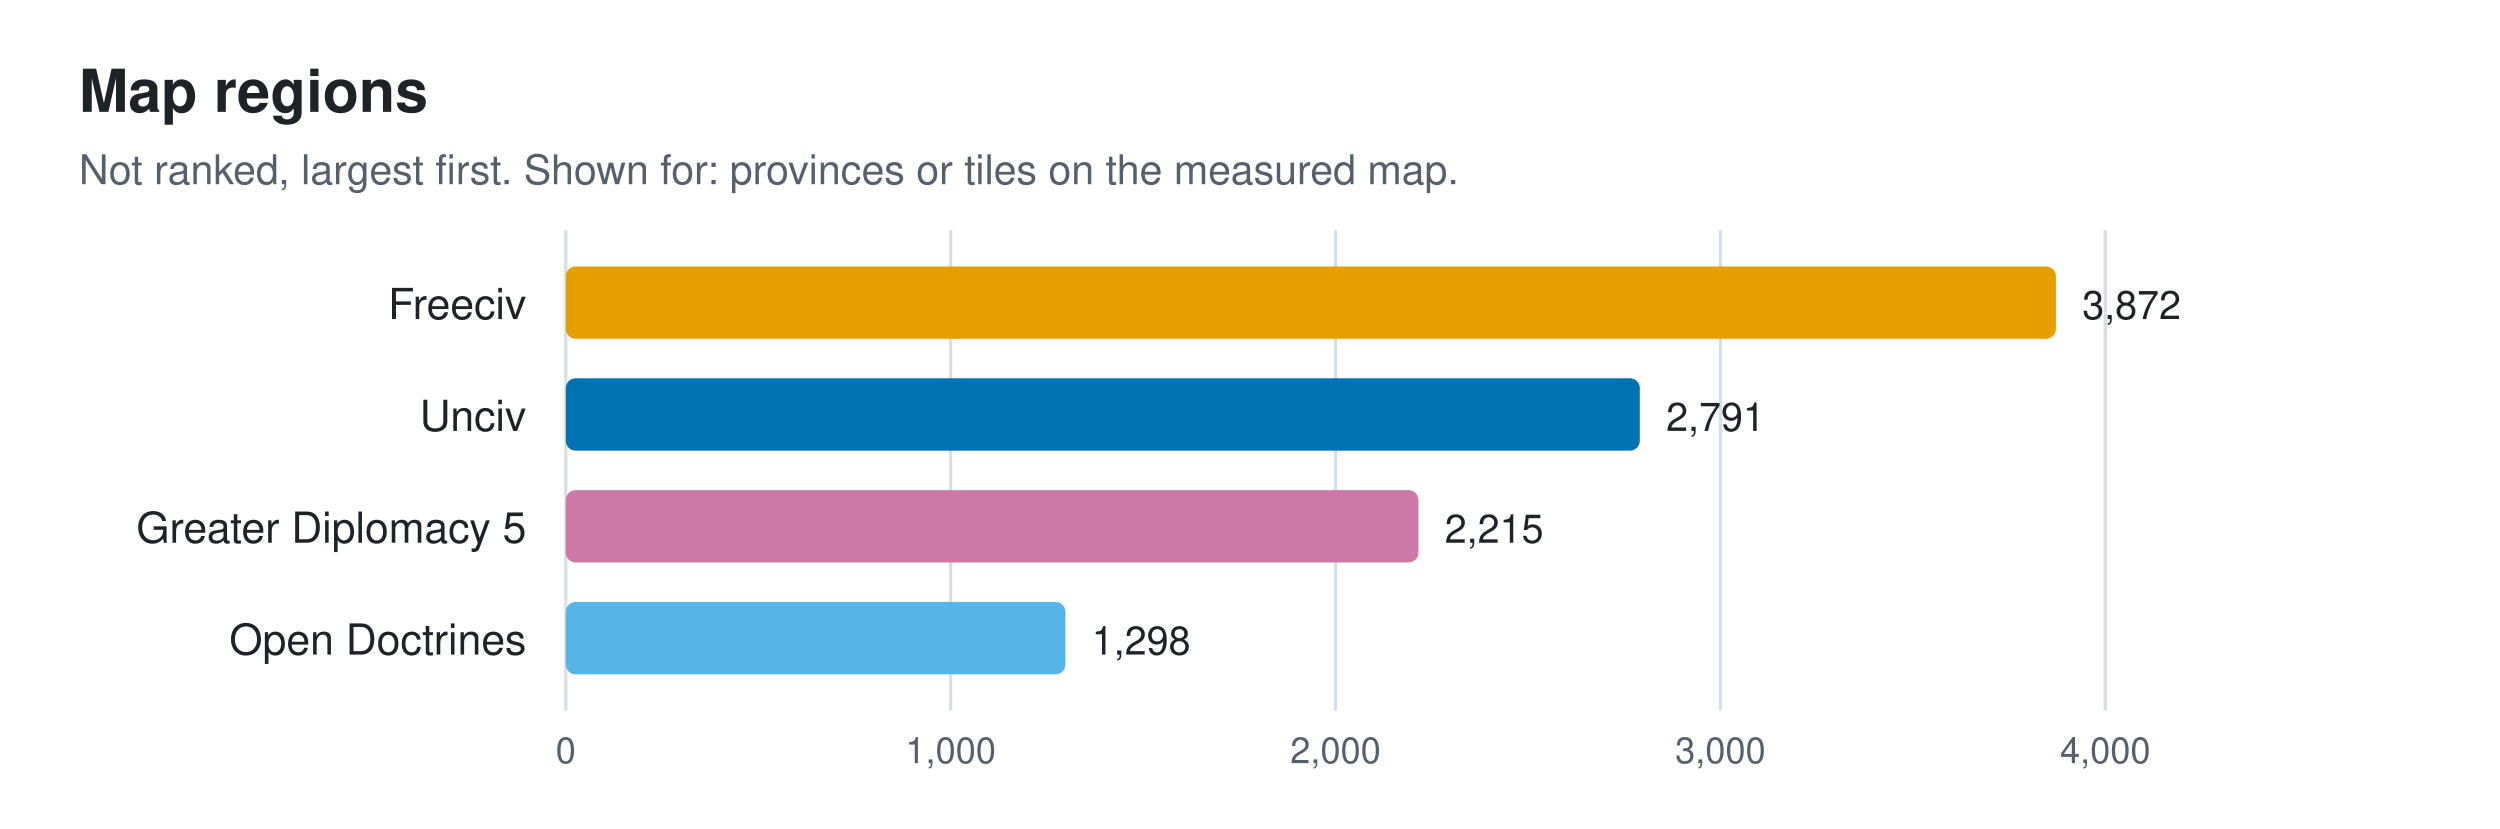
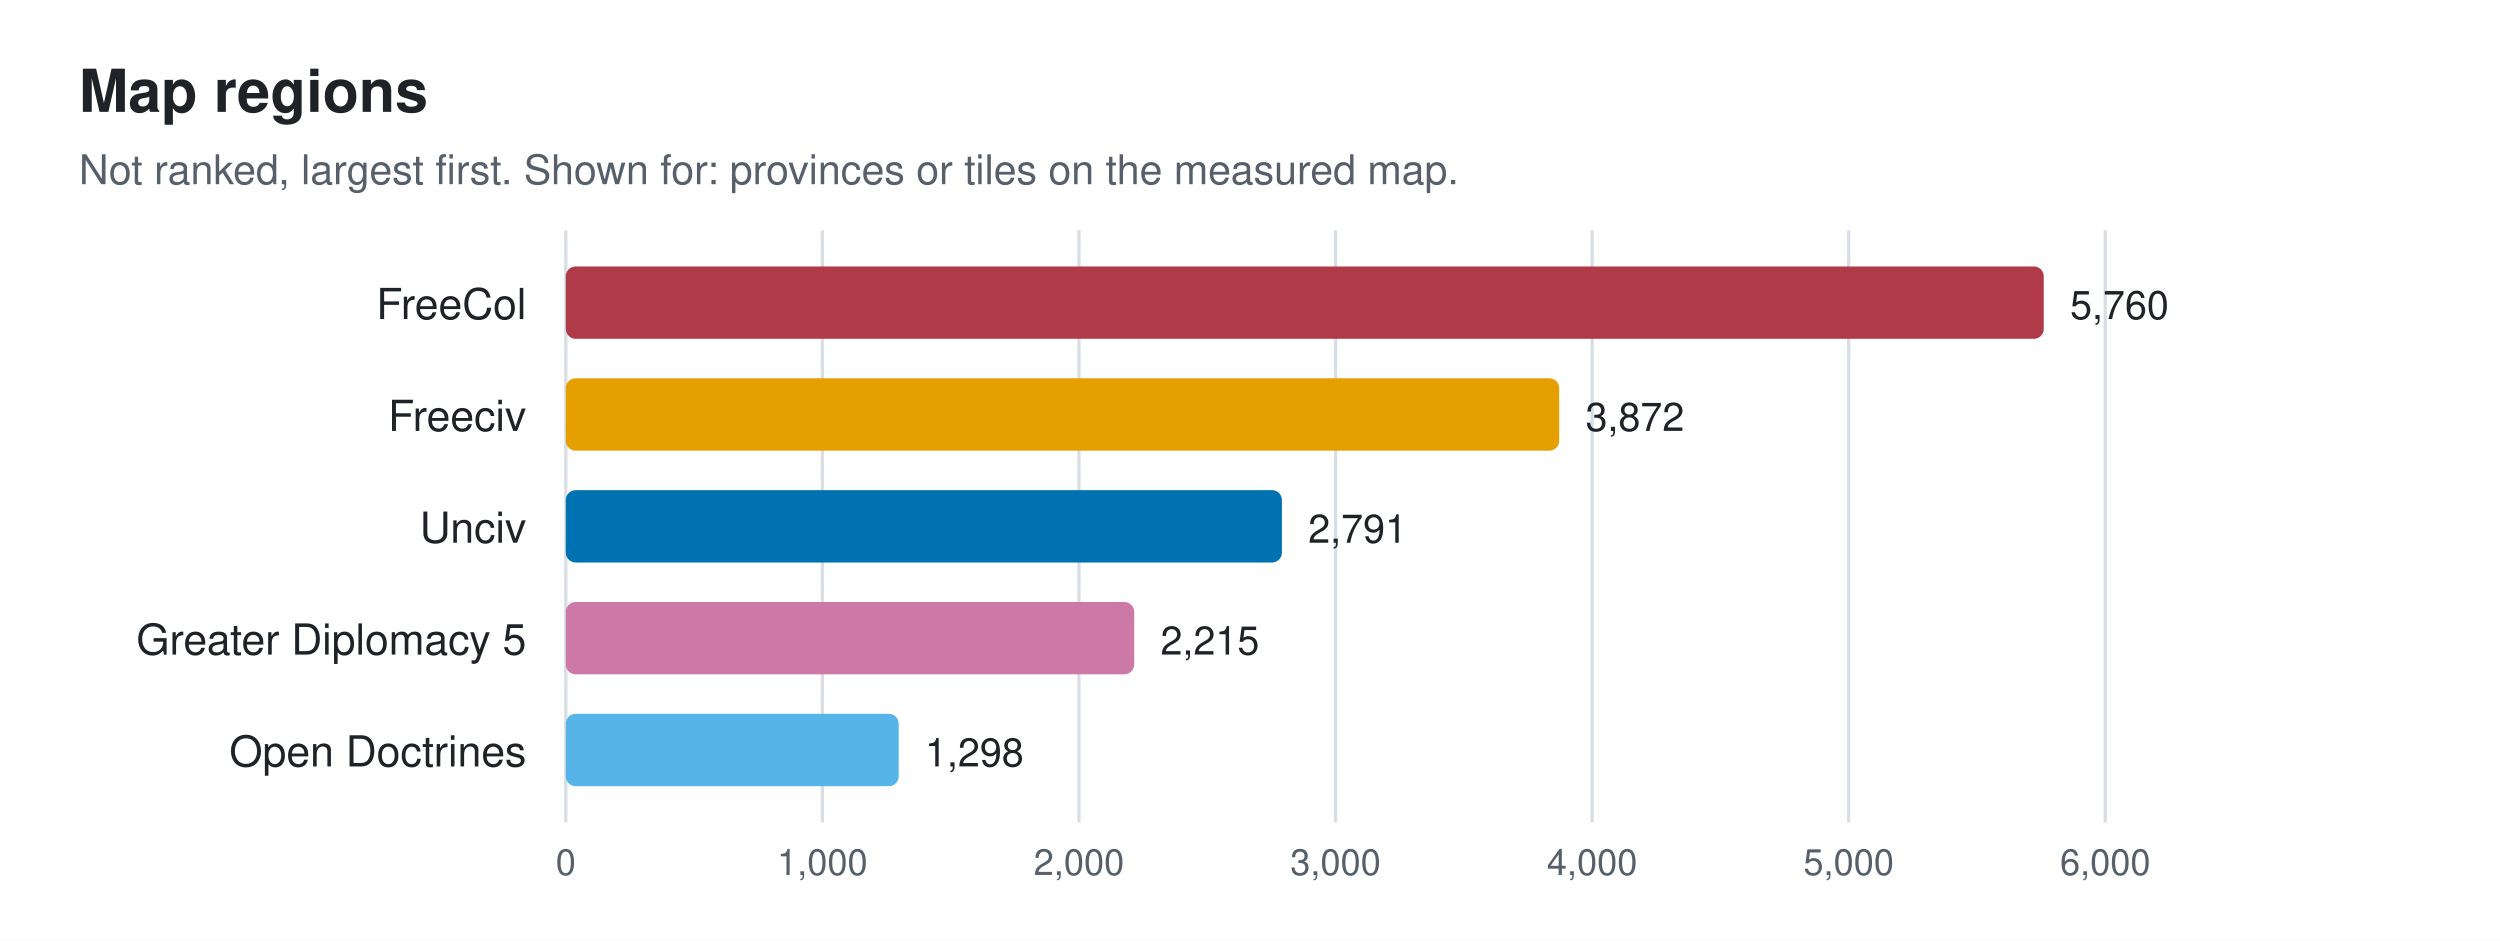
- <svg xmlns="http://www.w3.org/2000/svg" viewBox="0 0 760 252" width="760" height="252" role="img" aria-label="Map regions">
-   <rect width="760" height="252" fill="#FFFFFF" />
+ <svg xmlns="http://www.w3.org/2000/svg" viewBox="0 0 760 286" width="760" height="286" role="img" aria-label="Map regions">
+   <rect width="760" height="286" fill="#FFFFFF" />
  <text x="24" y="34" font-family="Helvetica Neue,Helvetica,Arial,DejaVu Sans,sans-serif" font-size="18" font-weight="600" fill="#1F2328">Map regions</text>
  <text x="24" y="56" font-family="Helvetica Neue,Helvetica,Arial,DejaVu Sans,sans-serif" font-size="12.5" fill="#57606A">Not ranked, largest first. Shown for: provinces or tiles on the measured map.</text>
-   <line x1="172.0" y1="70" x2="172.0" y2="216" stroke="#D8DEE4" stroke-width="1" />
-   <text x="172.0" y="232" font-family="Helvetica Neue,Helvetica,Arial,DejaVu Sans,sans-serif" font-size="11" fill="#57606A" text-anchor="middle">0</text>
-   <line x1="289.0" y1="70" x2="289.0" y2="216" stroke="#D8DEE4" stroke-width="1" />
-   <text x="289.0" y="232" font-family="Helvetica Neue,Helvetica,Arial,DejaVu Sans,sans-serif" font-size="11" fill="#57606A" text-anchor="middle">1,000</text>
-   <line x1="406.0" y1="70" x2="406.0" y2="216" stroke="#D8DEE4" stroke-width="1" />
-   <text x="406.0" y="232" font-family="Helvetica Neue,Helvetica,Arial,DejaVu Sans,sans-serif" font-size="11" fill="#57606A" text-anchor="middle">2,000</text>
-   <line x1="523.0" y1="70" x2="523.0" y2="216" stroke="#D8DEE4" stroke-width="1" />
-   <text x="523.0" y="232" font-family="Helvetica Neue,Helvetica,Arial,DejaVu Sans,sans-serif" font-size="11" fill="#57606A" text-anchor="middle">3,000</text>
-   <line x1="640.0" y1="70" x2="640.0" y2="216" stroke="#D8DEE4" stroke-width="1" />
-   <text x="640.0" y="232" font-family="Helvetica Neue,Helvetica,Arial,DejaVu Sans,sans-serif" font-size="11" fill="#57606A" text-anchor="middle">4,000</text>
-   <text x="160" y="97" font-family="Helvetica Neue,Helvetica,Arial,DejaVu Sans,sans-serif" font-size="13" fill="#1F2328" text-anchor="end">Freeciv</text>
-   <rect x="172" y="81" width="453.0" height="22" rx="3" fill="#E69F00" />
-   <text x="633.0" y="97" font-family="Helvetica Neue,Helvetica,Arial,DejaVu Sans,sans-serif" font-size="12" fill="#1F2328">3,872</text>
-   <text x="160" y="131" font-family="Helvetica Neue,Helvetica,Arial,DejaVu Sans,sans-serif" font-size="13" fill="#1F2328" text-anchor="end">Unciv</text>
-   <rect x="172" y="115" width="326.5" height="22" rx="3" fill="#0072B2" />
-   <text x="506.5" y="131" font-family="Helvetica Neue,Helvetica,Arial,DejaVu Sans,sans-serif" font-size="12" fill="#1F2328">2,791</text>
-   <text x="160" y="165" font-family="Helvetica Neue,Helvetica,Arial,DejaVu Sans,sans-serif" font-size="13" fill="#1F2328" text-anchor="end">Greater Diplomacy 5</text>
-   <rect x="172" y="149" width="259.2" height="22" rx="3" fill="#CC79A7" />
-   <text x="439.2" y="165" font-family="Helvetica Neue,Helvetica,Arial,DejaVu Sans,sans-serif" font-size="12" fill="#1F2328">2,215</text>
-   <text x="160" y="199" font-family="Helvetica Neue,Helvetica,Arial,DejaVu Sans,sans-serif" font-size="13" fill="#1F2328" text-anchor="end">Open Doctrines</text>
-   <rect x="172" y="183" width="151.9" height="22" rx="3" fill="#56B4E9" />
-   <text x="331.9" y="199" font-family="Helvetica Neue,Helvetica,Arial,DejaVu Sans,sans-serif" font-size="12" fill="#1F2328">1,298</text>
+   <line x1="172.0" y1="70" x2="172.0" y2="250" stroke="#D8DEE4" stroke-width="1" />
+   <text x="172.0" y="266" font-family="Helvetica Neue,Helvetica,Arial,DejaVu Sans,sans-serif" font-size="11" fill="#57606A" text-anchor="middle">0</text>
+   <line x1="250.0" y1="70" x2="250.0" y2="250" stroke="#D8DEE4" stroke-width="1" />
+   <text x="250.0" y="266" font-family="Helvetica Neue,Helvetica,Arial,DejaVu Sans,sans-serif" font-size="11" fill="#57606A" text-anchor="middle">1,000</text>
+   <line x1="328.0" y1="70" x2="328.0" y2="250" stroke="#D8DEE4" stroke-width="1" />
+   <text x="328.0" y="266" font-family="Helvetica Neue,Helvetica,Arial,DejaVu Sans,sans-serif" font-size="11" fill="#57606A" text-anchor="middle">2,000</text>
+   <line x1="406.0" y1="70" x2="406.0" y2="250" stroke="#D8DEE4" stroke-width="1" />
+   <text x="406.0" y="266" font-family="Helvetica Neue,Helvetica,Arial,DejaVu Sans,sans-serif" font-size="11" fill="#57606A" text-anchor="middle">3,000</text>
+   <line x1="484.0" y1="70" x2="484.0" y2="250" stroke="#D8DEE4" stroke-width="1" />
+   <text x="484.0" y="266" font-family="Helvetica Neue,Helvetica,Arial,DejaVu Sans,sans-serif" font-size="11" fill="#57606A" text-anchor="middle">4,000</text>
+   <line x1="562.0" y1="70" x2="562.0" y2="250" stroke="#D8DEE4" stroke-width="1" />
+   <text x="562.0" y="266" font-family="Helvetica Neue,Helvetica,Arial,DejaVu Sans,sans-serif" font-size="11" fill="#57606A" text-anchor="middle">5,000</text>
+   <line x1="640.0" y1="70" x2="640.0" y2="250" stroke="#D8DEE4" stroke-width="1" />
+   <text x="640.0" y="266" font-family="Helvetica Neue,Helvetica,Arial,DejaVu Sans,sans-serif" font-size="11" fill="#57606A" text-anchor="middle">6,000</text>
+   <text x="160" y="97" font-family="Helvetica Neue,Helvetica,Arial,DejaVu Sans,sans-serif" font-size="13" fill="#1F2328" text-anchor="end">FreeCol</text>
+   <rect x="172" y="81" width="449.3" height="22" rx="3" fill="#B03A48" />
+   <text x="629.3" y="97" font-family="Helvetica Neue,Helvetica,Arial,DejaVu Sans,sans-serif" font-size="12" fill="#1F2328">5,760</text>
+   <text x="160" y="131" font-family="Helvetica Neue,Helvetica,Arial,DejaVu Sans,sans-serif" font-size="13" fill="#1F2328" text-anchor="end">Freeciv</text>
+   <rect x="172" y="115" width="302.0" height="22" rx="3" fill="#E69F00" />
+   <text x="482.0" y="131" font-family="Helvetica Neue,Helvetica,Arial,DejaVu Sans,sans-serif" font-size="12" fill="#1F2328">3,872</text>
+   <text x="160" y="165" font-family="Helvetica Neue,Helvetica,Arial,DejaVu Sans,sans-serif" font-size="13" fill="#1F2328" text-anchor="end">Unciv</text>
+   <rect x="172" y="149" width="217.7" height="22" rx="3" fill="#0072B2" />
+   <text x="397.7" y="165" font-family="Helvetica Neue,Helvetica,Arial,DejaVu Sans,sans-serif" font-size="12" fill="#1F2328">2,791</text>
+   <text x="160" y="199" font-family="Helvetica Neue,Helvetica,Arial,DejaVu Sans,sans-serif" font-size="13" fill="#1F2328" text-anchor="end">Greater Diplomacy 5</text>
+   <rect x="172" y="183" width="172.8" height="22" rx="3" fill="#CC79A7" />
+   <text x="352.8" y="199" font-family="Helvetica Neue,Helvetica,Arial,DejaVu Sans,sans-serif" font-size="12" fill="#1F2328">2,215</text>
+   <text x="160" y="233" font-family="Helvetica Neue,Helvetica,Arial,DejaVu Sans,sans-serif" font-size="13" fill="#1F2328" text-anchor="end">Open Doctrines</text>
+   <rect x="172" y="217" width="101.2" height="22" rx="3" fill="#56B4E9" />
+   <text x="281.2" y="233" font-family="Helvetica Neue,Helvetica,Arial,DejaVu Sans,sans-serif" font-size="12" fill="#1F2328">1,298</text>
</svg>
